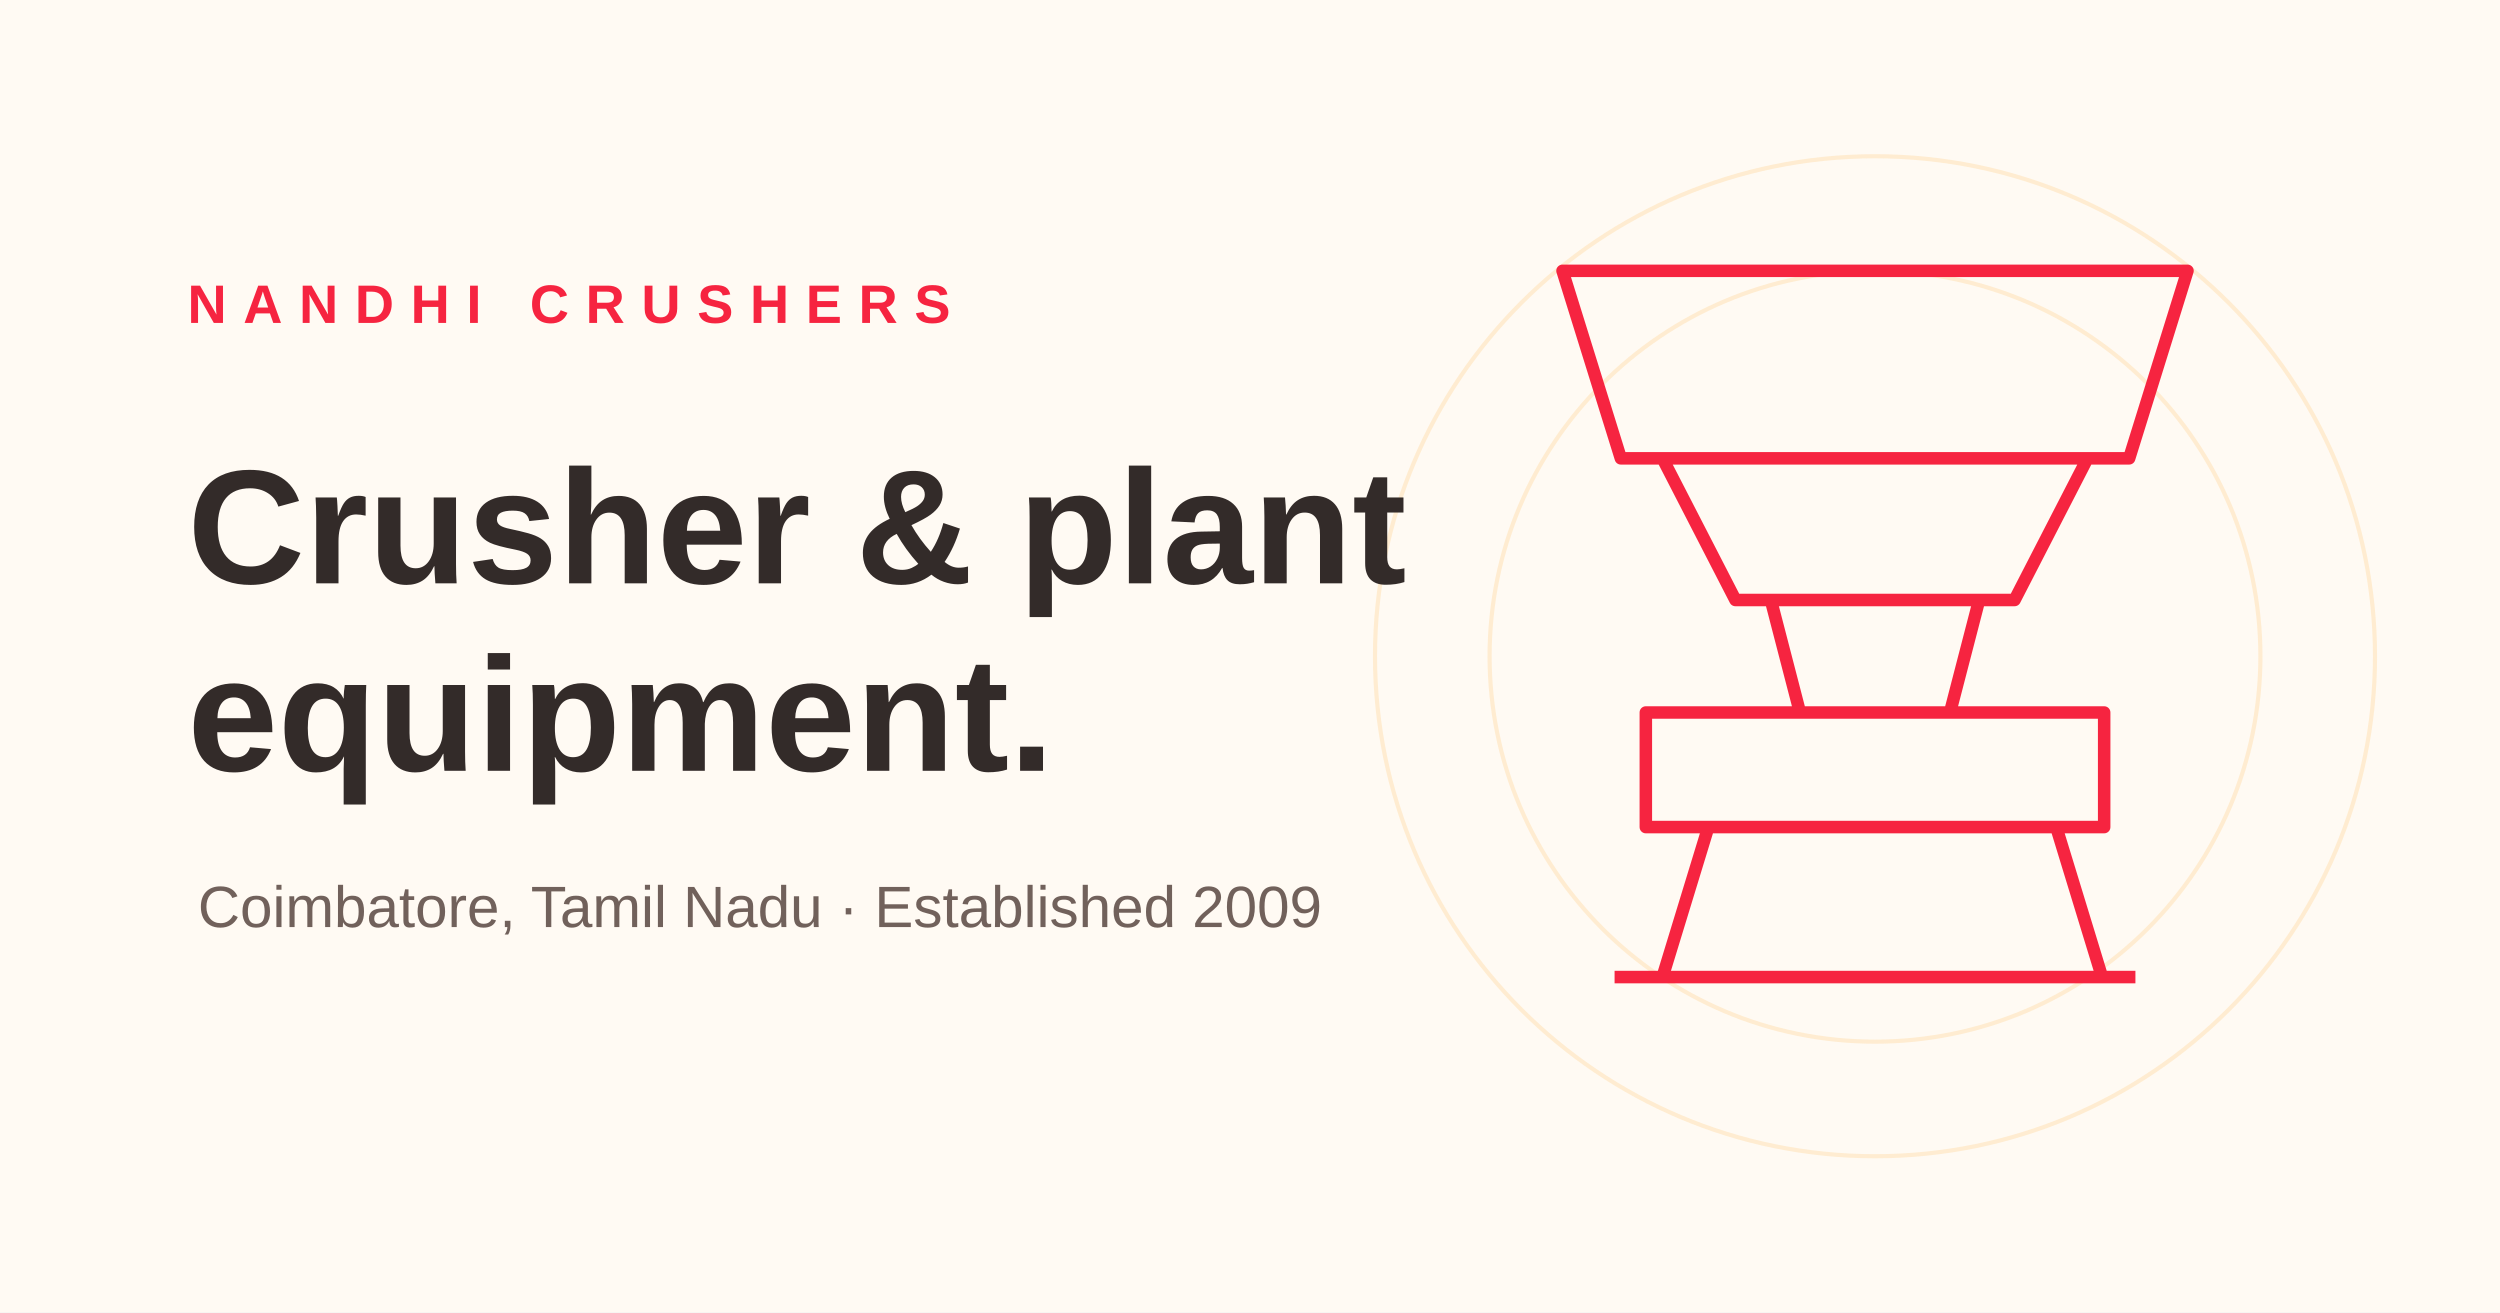
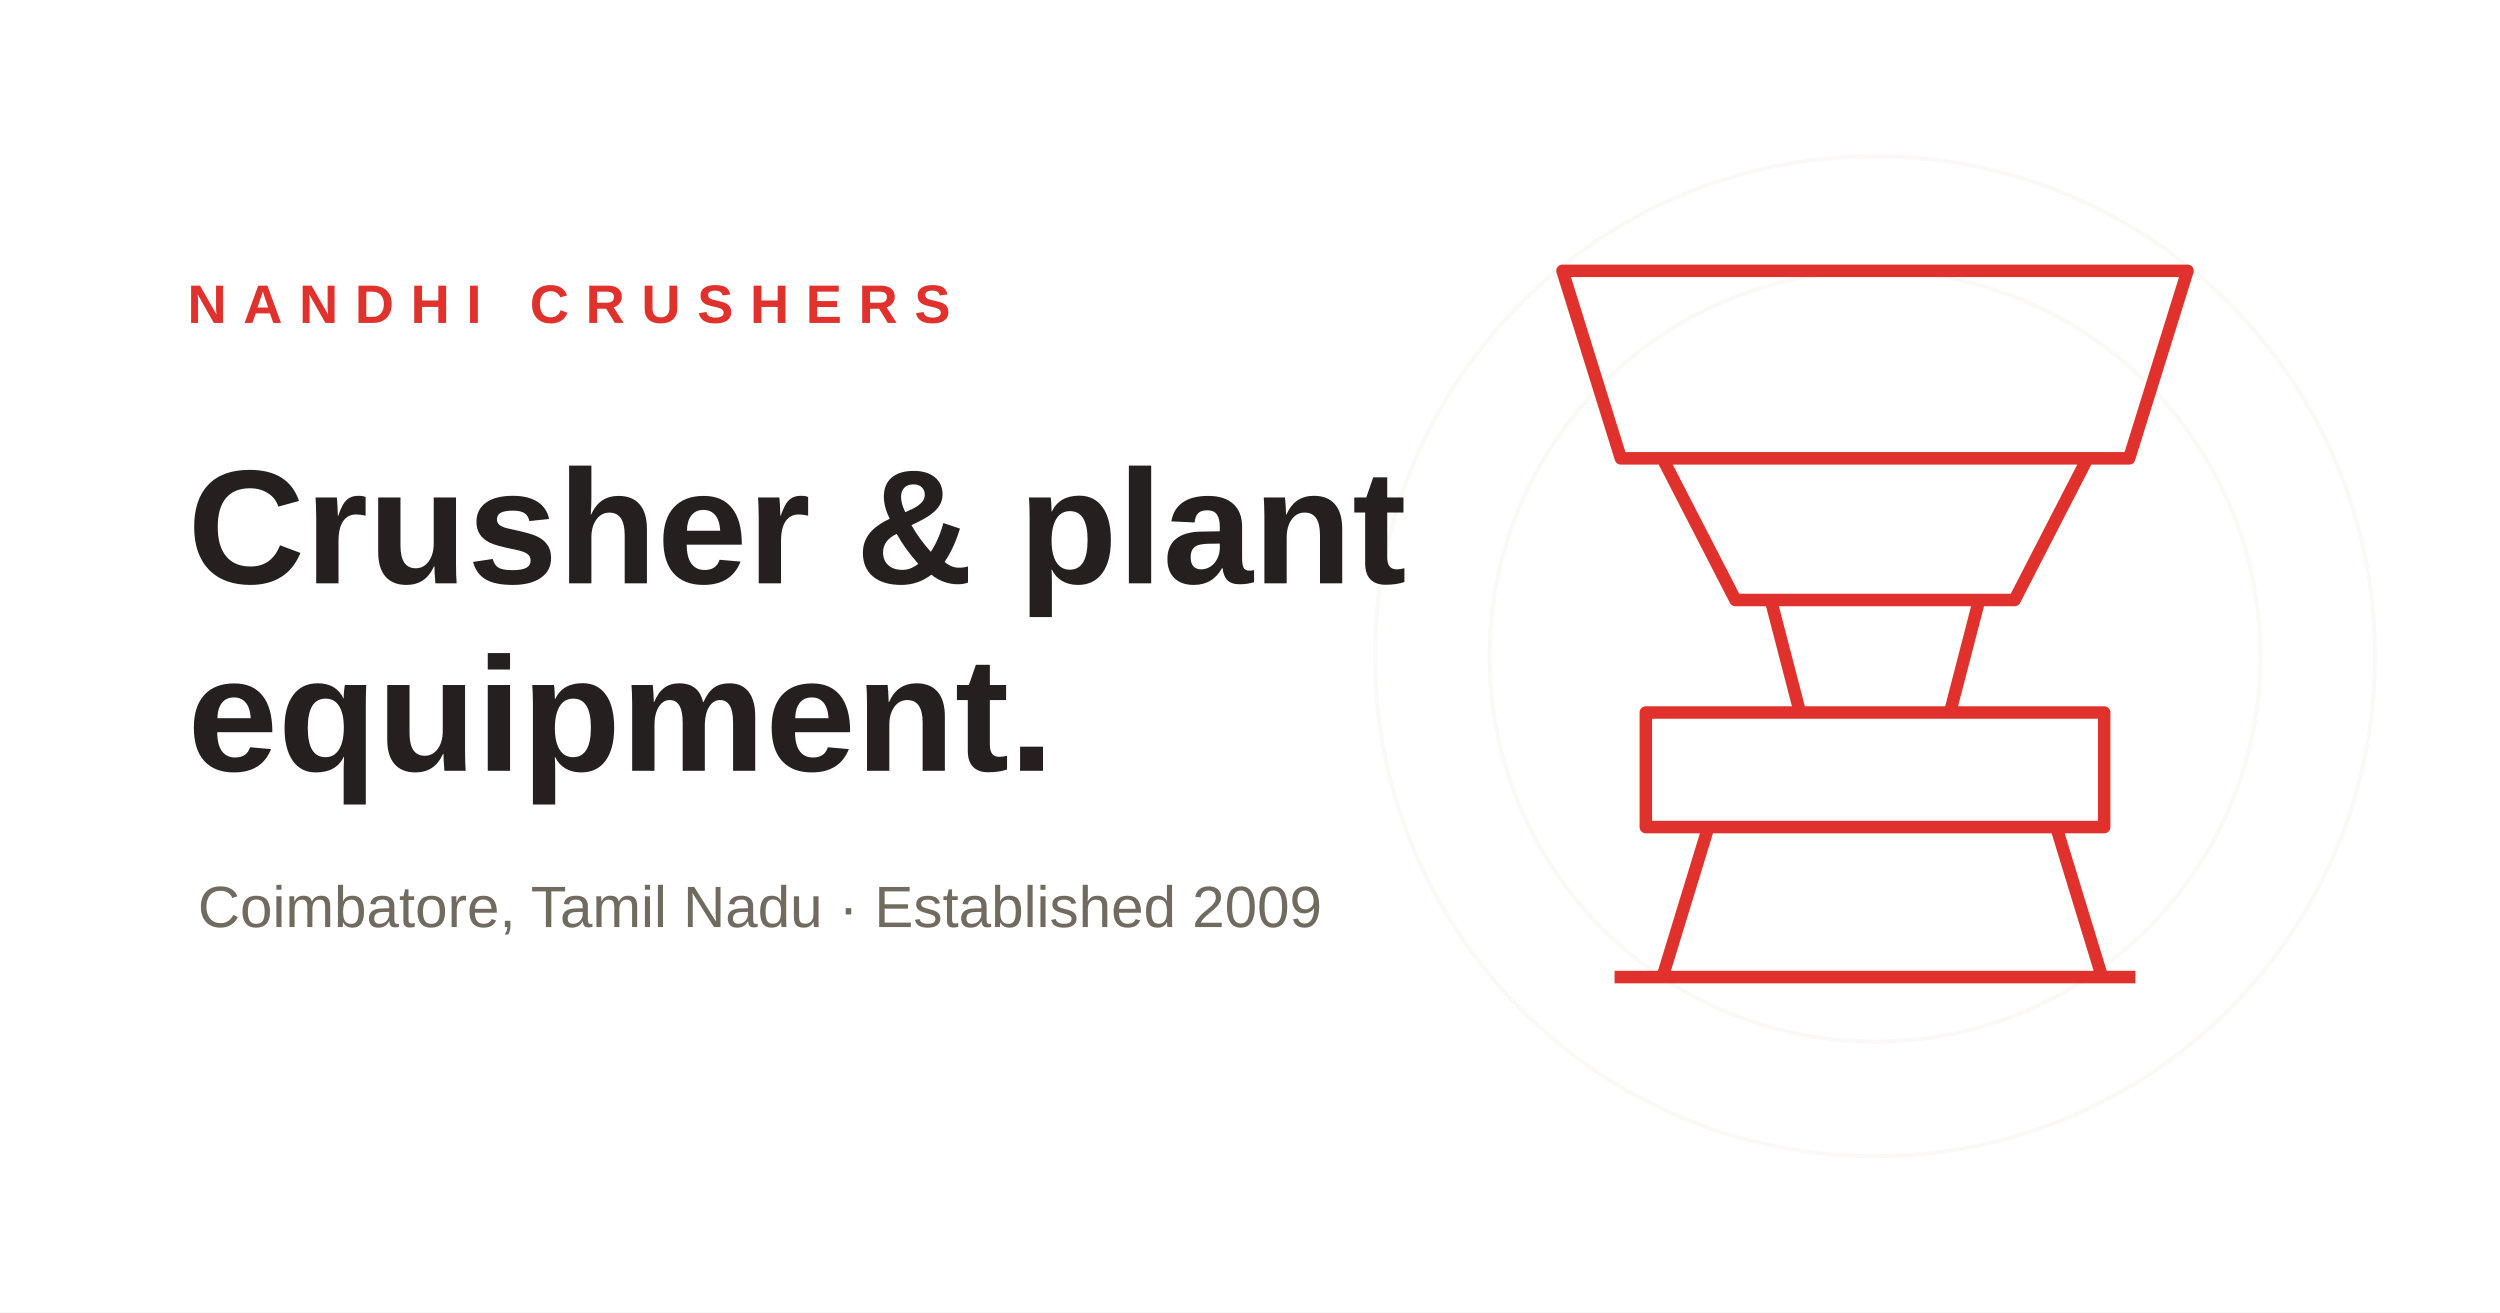
<svg xmlns="http://www.w3.org/2000/svg" viewBox="0 0 1200 630">
-   <rect width="1200" height="630" fill="#FFFAF3" />
-   <circle cx="900" cy="315" r="240" fill="none" stroke="#FFE5BF" stroke-opacity=".65" stroke-width="2" />
-   <circle cx="900" cy="315" r="185" fill="none" stroke="#FFE5BF" stroke-opacity=".65" stroke-width="2" />
-   <g fill="none" stroke="#F62440" stroke-width="6" stroke-linejoin="round">
+   <rect width="1200" height="630" fill="#fff" />
+   <circle cx="900" cy="315" r="240" fill="none" stroke="#f7f6f1" stroke-opacity=".65" stroke-width="2" />
+   <circle cx="900" cy="315" r="185" fill="none" stroke="#f7f6f1" stroke-opacity=".65" stroke-width="2" />
+   <g fill="none" stroke="#e0312c" stroke-width="6" stroke-linejoin="round">
    <path d="M750 130h300l-28 90H778zM798 220h204l-35 68H833zM850 288h100l-14 54h-72zM790 342h220v55H790zM820 397l-22 72m189-72 22 72M775 469h250" />
  </g>
-   <text x="90" y="155" fill="#F62440" font-family="Arial,sans-serif" font-size="26" font-weight="700" letter-spacing="8">NANDHI CRUSHERS</text>
-   <text x="90" y="280" fill="#332b29" font-family="Arial,sans-serif" font-size="78" font-weight="700">Crusher &amp; plant</text>
-   <text x="90" y="370" fill="#332b29" font-family="Arial,sans-serif" font-size="78" font-weight="700">equipment.</text>
-   <text x="95" y="445" fill="#71615b" font-family="Arial,sans-serif" font-size="28">Coimbatore, Tamil Nadu · Established 2009</text>
+   <text x="90" y="155" fill="#e0312c" font-family="Arial,sans-serif" font-size="26" font-weight="700" letter-spacing="8">NANDHI CRUSHERS</text>
+   <text x="90" y="280" fill="#25201f" font-family="Arial,sans-serif" font-size="78" font-weight="700">Crusher &amp; plant</text>
+   <text x="90" y="370" fill="#25201f" font-family="Arial,sans-serif" font-size="78" font-weight="700">equipment.</text>
+   <text x="95" y="445" fill="#716b5f" font-family="Arial,sans-serif" font-size="28">Coimbatore, Tamil Nadu · Established 2009</text>
</svg>
